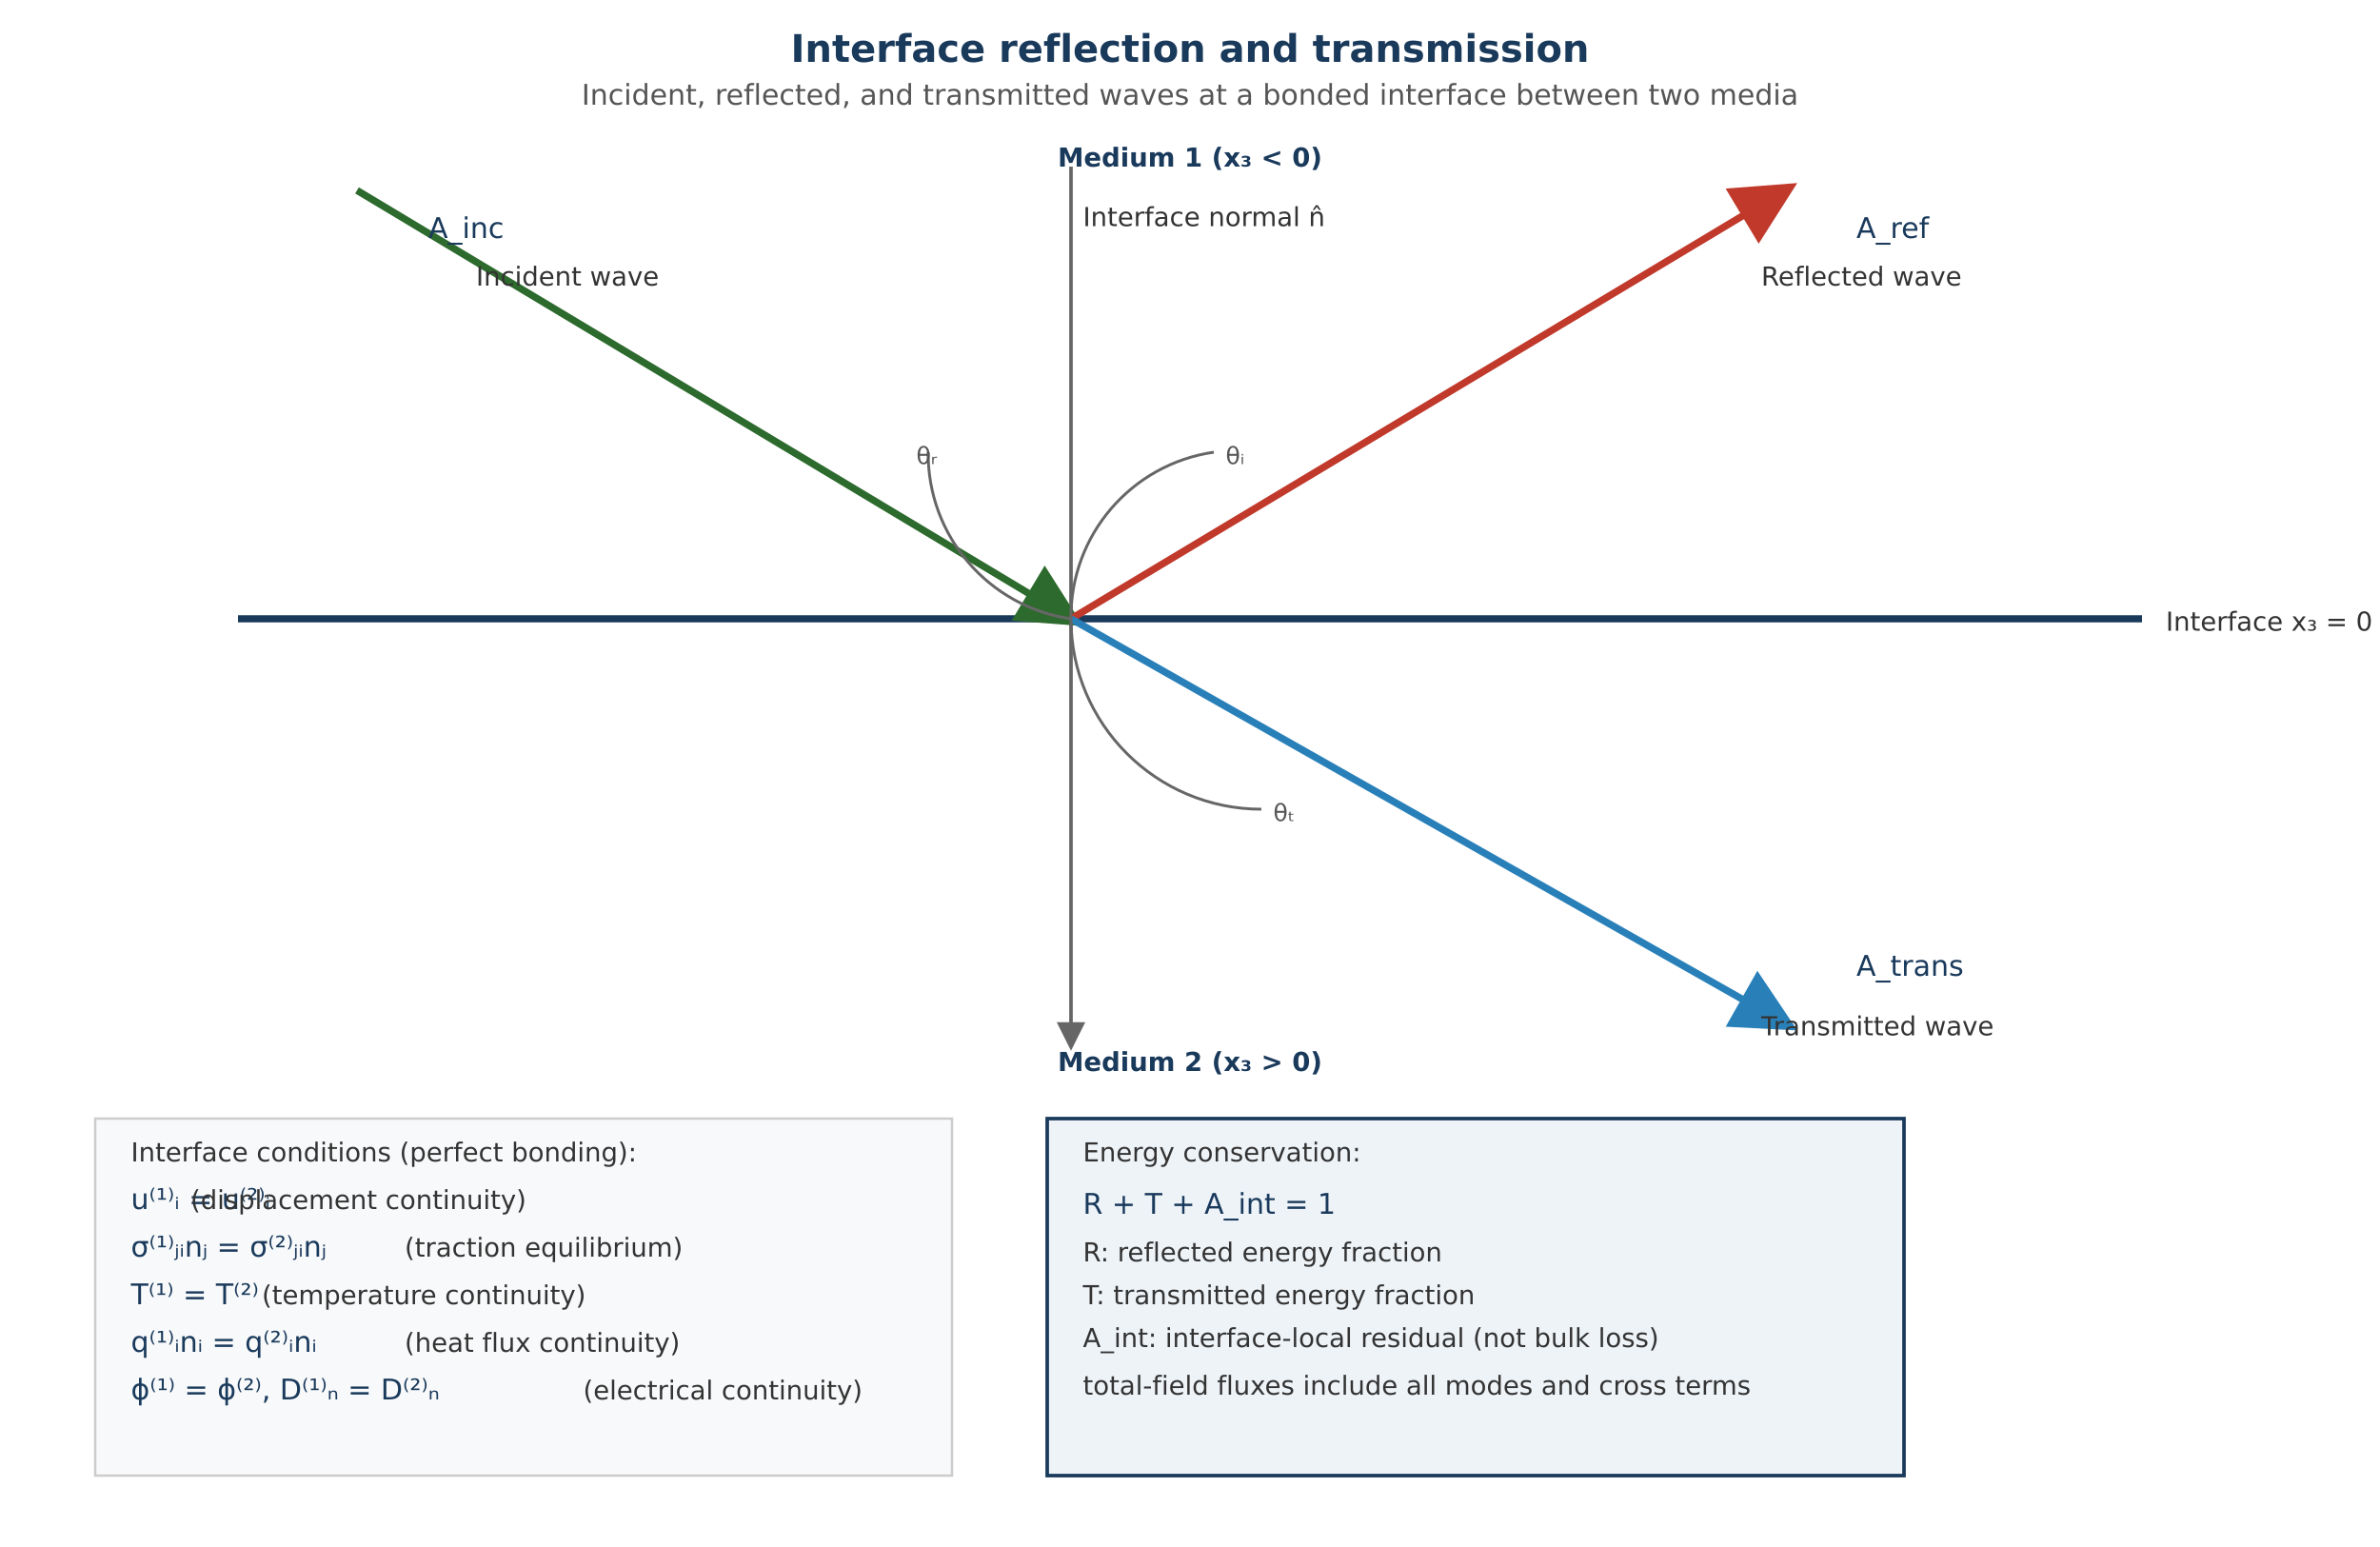
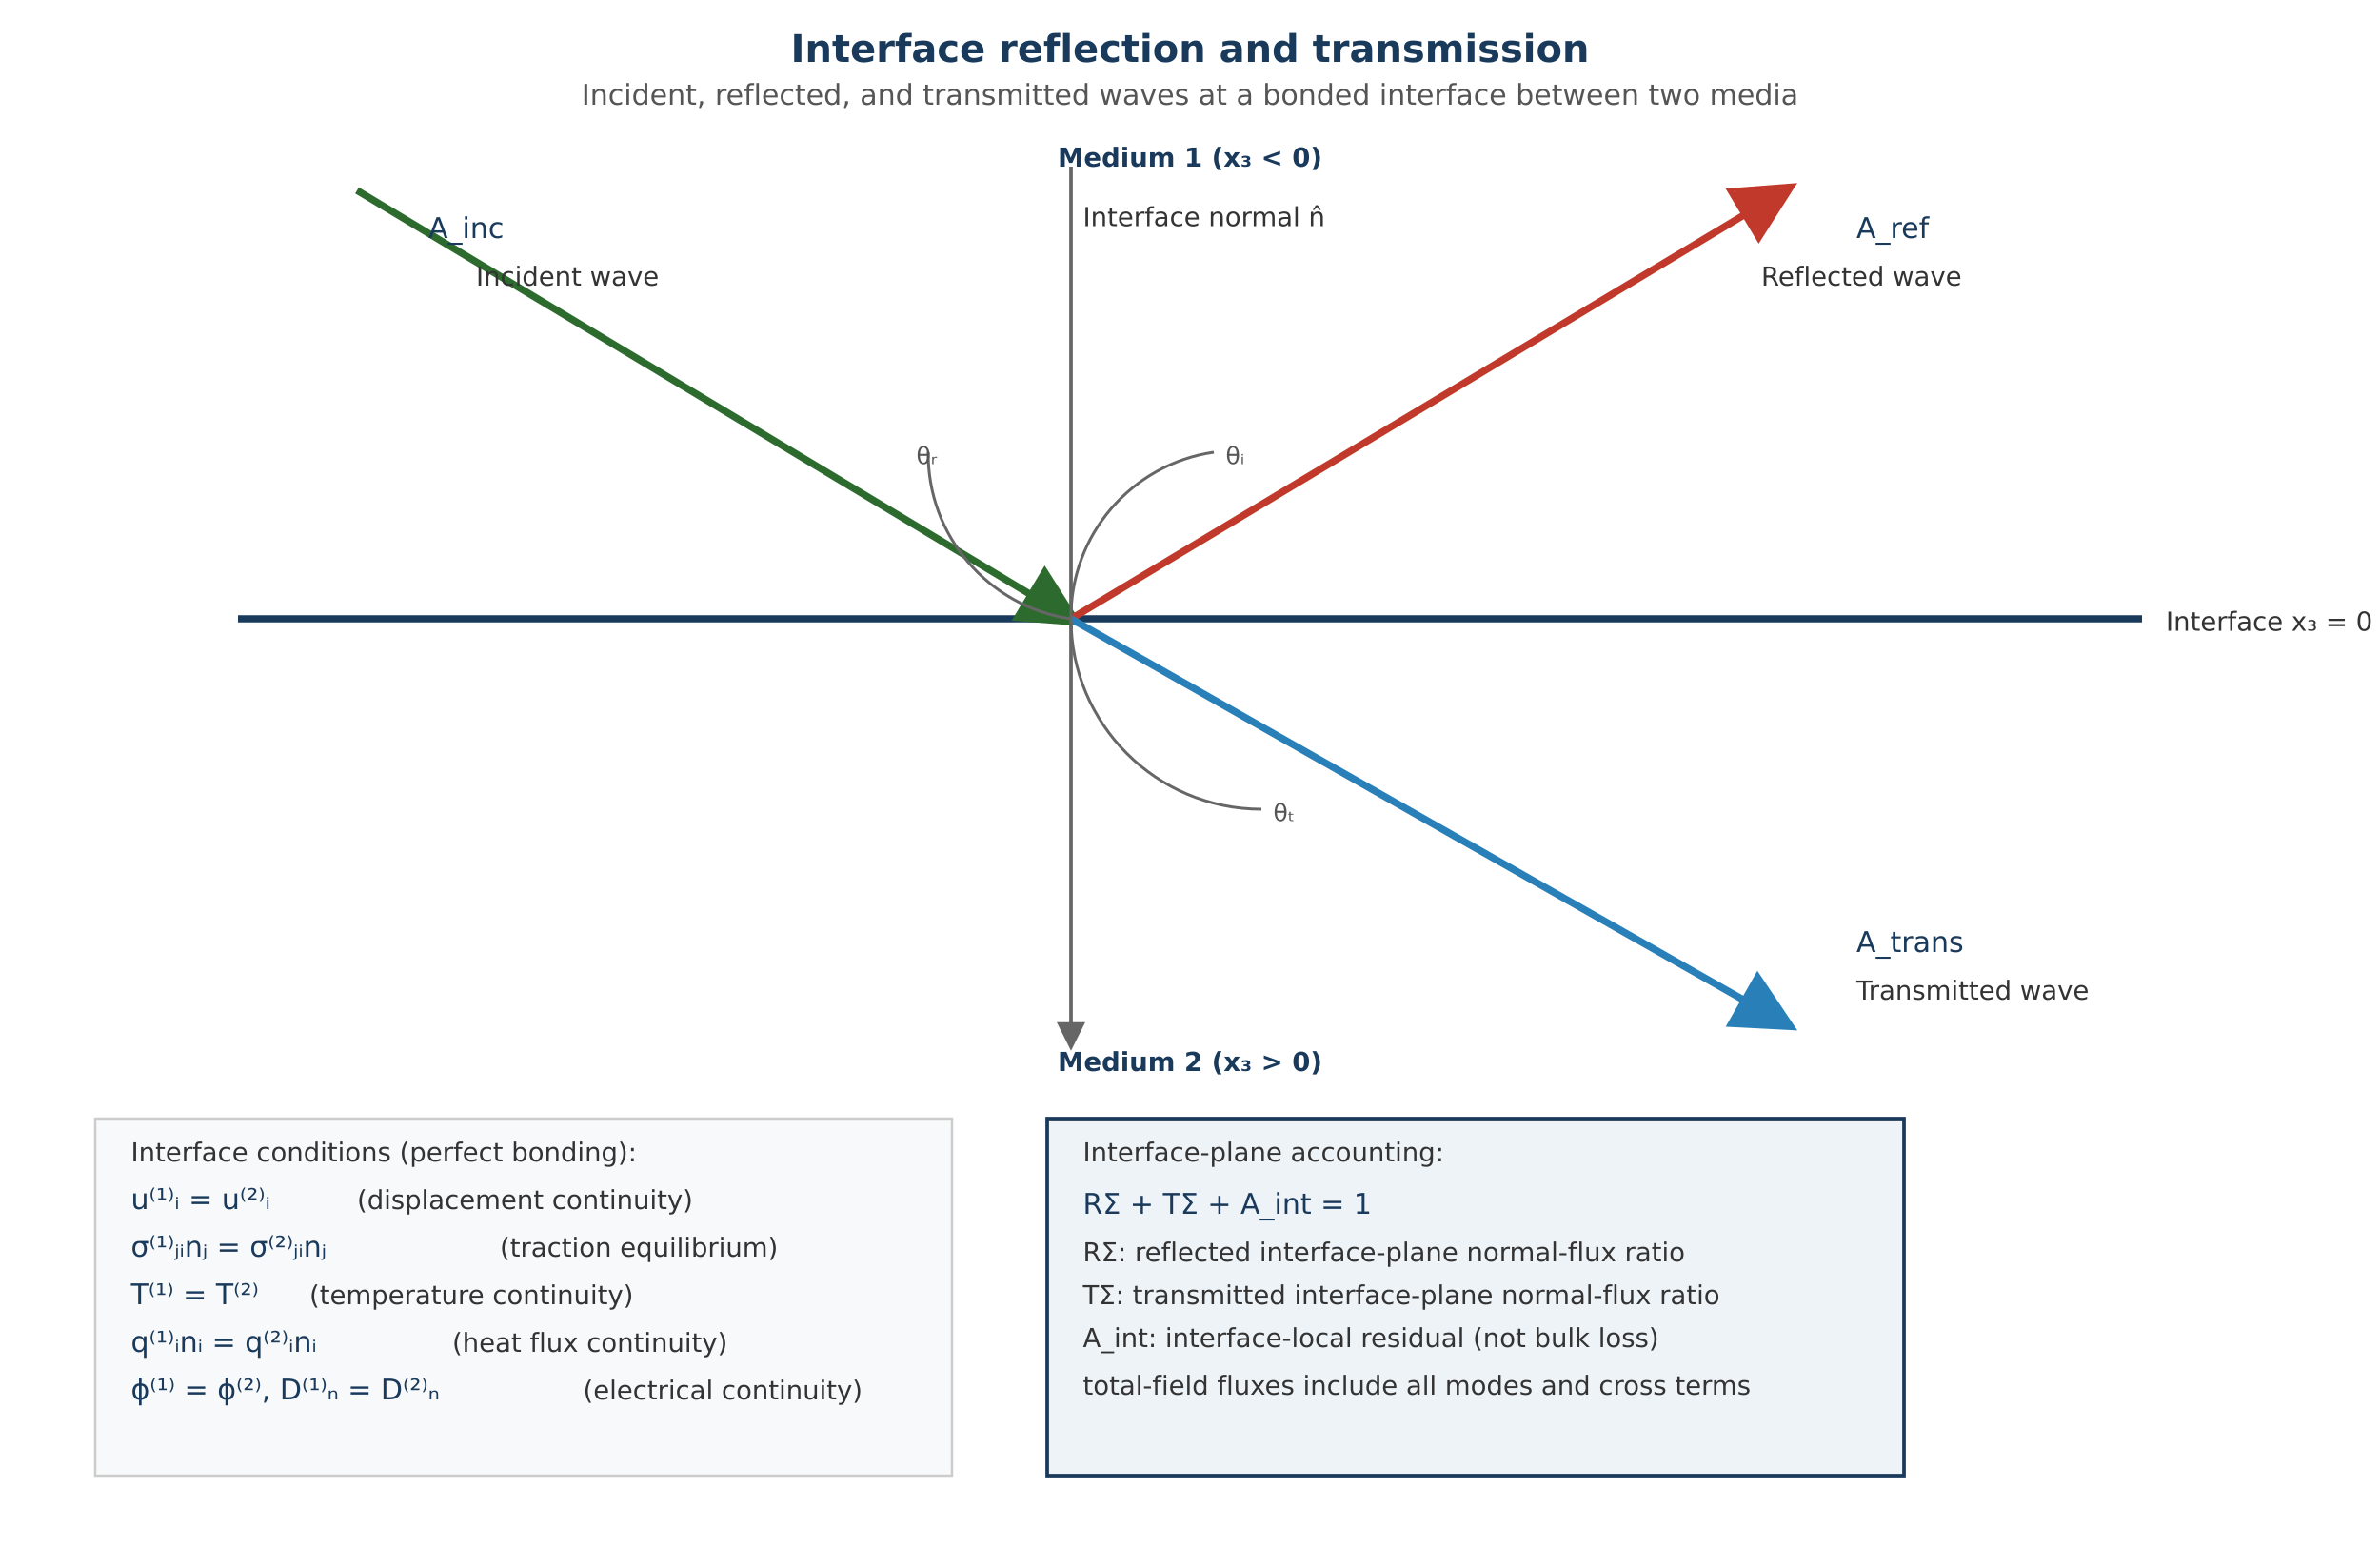
<svg xmlns="http://www.w3.org/2000/svg" width="1000" height="650" viewBox="0 0 1000 650">
  <defs>
    <style>
      .title { font: 700 16px 'DejaVu Sans', sans-serif; fill: #1a3a5c; }
      .subtitle { font: 12px 'DejaVu Sans', sans-serif; fill: #555; }
      .label { font: 11px 'DejaVu Sans', sans-serif; fill: #333; }
      .math { font: 12px 'DejaVu Sans', monospace; fill: #1a3a5c; }
      .interface { stroke: #1a3a5c; stroke-width: 3; fill: none; }
      .ray-inc { stroke: #2d6a2d; stroke-width: 3; fill: none; marker-end: url(#arrow-inc); }
      .ray-ref { stroke: #c0392b; stroke-width: 3; fill: none; marker-end: url(#arrow-ref); }
      .ray-trans { stroke: #2980b9; stroke-width: 3; fill: none; marker-end: url(#arrow-trans); }
      .normal { stroke: #666; stroke-width: 1.5; fill: #666; marker-end: url(#arrow-normal); }
      .arc { stroke: #666; stroke-width: 1.2; fill: none; }
      .angle-label { font: 10px 'DejaVu Sans', sans-serif; fill: #555; }
      .medium { font: 700 11px 'DejaVu Sans', sans-serif; fill: #1a3a5c; }
    </style>
    <marker id="arrow-inc" markerWidth="9" markerHeight="9" refX="7" refY="4.5" orient="auto">
      <polygon points="0,0 9,4.5 0,9" fill="#2d6a2d" />
    </marker>
    <marker id="arrow-ref" markerWidth="9" markerHeight="9" refX="7" refY="4.5" orient="auto">
      <polygon points="0,0 9,4.5 0,9" fill="#c0392b" />
    </marker>
    <marker id="arrow-trans" markerWidth="9" markerHeight="9" refX="7" refY="4.5" orient="auto">
      <polygon points="0,0 9,4.5 0,9" fill="#2980b9" />
    </marker>
    <marker id="arrow-normal" markerWidth="8" markerHeight="8" refX="7" refY="4" orient="auto">
      <polygon points="0,0 8,4 0,8" fill="#666" />
    </marker>
  </defs>
  <rect width="1000" height="650" fill="white" />
  <text x="500" y="26" class="title" text-anchor="middle">Interface reflection and transmission</text>
  <text x="500" y="44" class="subtitle" text-anchor="middle">Incident, reflected, and transmitted waves at a bonded interface between two media</text>
  <line x1="100" y1="260" x2="900" y2="260" class="interface" />
  <text x="910" y="265" class="label">Interface x₃ = 0</text>
  <text x="500" y="70" class="medium" text-anchor="middle">Medium 1 (x₃ &lt; 0)</text>
  <text x="500" y="450" class="medium" text-anchor="middle">Medium 2 (x₃ &gt; 0)</text>
  <line x1="450" y1="70" x2="450" y2="440" class="normal" />
  <text x="455" y="95" class="label" font-size="10">Interface normal n̂</text>
  <path d="M 150 80 L 450 260" class="ray-inc" />
  <text x="180" y="100" class="math" font-size="12">A_inc</text>
  <text x="200" y="120" class="label" font-size="10">Incident wave</text>
  <path d="M 450 260 L 750 80" class="ray-ref" />
  <text x="780" y="100" class="math" font-size="12">A_ref</text>
  <text x="740" y="120" class="label" font-size="10">Reflected wave</text>
  <path d="M 450 260 L 750 430" class="ray-trans" />
-   <text x="780" y="410" class="math" font-size="12">A_trans</text>
-   <text x="740" y="435" class="label" font-size="10">Transmitted wave</text>
+   <text x="780" y="400" class="math" font-size="12">A_trans</text>
+   <text x="780" y="420" class="label" font-size="10">Transmitted wave</text>
  <path d="M 450 260 A 70 70 0 0 1 510 190" class="arc" />
  <text x="515" y="195" class="angle-label" font-size="11">θᵢ</text>
  <path d="M 450 260 A 70 70 0 0 1 390 190" class="arc" />
  <text x="385" y="195" class="angle-label" font-size="11">θᵣ</text>
  <path d="M 450 260 A 80 80 0 0 0 530 340" class="arc" />
  <text x="535" y="345" class="angle-label" font-size="11">θₜ</text>
  <rect x="40" y="470" width="360" height="150" fill="#f8f9fa" stroke="#cccccc" stroke-width="1" />
  <text x="55" y="488" class="label" font-weight="bold">Interface conditions (perfect bonding):</text>
  <text x="55" y="508" class="math" font-size="10">u⁽¹⁾ᵢ = u⁽²⁾ᵢ</text>
-   <text x="80" y="508" class="label" font-size="10">(displacement continuity)</text>
+   <text x="150" y="508" class="label" font-size="10">(displacement continuity)</text>
  <text x="55" y="528" class="math" font-size="10">σ⁽¹⁾ⱼᵢnⱼ = σ⁽²⁾ⱼᵢnⱼ</text>
-   <text x="170" y="528" class="label" font-size="10">(traction equilibrium)</text>
+   <text x="210" y="528" class="label" font-size="10">(traction equilibrium)</text>
  <text x="55" y="548" class="math" font-size="10">T⁽¹⁾ = T⁽²⁾</text>
-   <text x="110" y="548" class="label" font-size="10">(temperature continuity)</text>
+   <text x="130" y="548" class="label" font-size="10">(temperature continuity)</text>
  <text x="55" y="568" class="math" font-size="10">q⁽¹⁾ᵢnᵢ = q⁽²⁾ᵢnᵢ</text>
-   <text x="170" y="568" class="label" font-size="10">(heat flux continuity)</text>
+   <text x="190" y="568" class="label" font-size="10">(heat flux continuity)</text>
  <text x="55" y="588" class="math" font-size="10">ϕ⁽¹⁾ = ϕ⁽²⁾, D⁽¹⁾ₙ = D⁽²⁾ₙ</text>
  <text x="245" y="588" class="label" font-size="10">(electrical continuity)</text>
  <rect x="440" y="470" width="360" height="150" fill="#eef3f8" stroke="#1a3a5c" stroke-width="1.5" />
-   <text x="455" y="488" class="label" font-weight="bold">Energy conservation:</text>
-   <text x="455" y="510" class="math" font-size="13">R + T + A_int = 1</text>
-   <text x="455" y="530" class="label" font-size="10">R: reflected energy fraction</text>
-   <text x="455" y="548" class="label" font-size="10">T: transmitted energy fraction</text>
+   <text x="455" y="488" class="label" font-weight="bold">Interface-plane accounting:</text>
+   <text x="455" y="510" class="math" font-size="13">RΣ + TΣ + A_int = 1</text>
+   <text x="455" y="530" class="label" font-size="10">RΣ: reflected interface-plane normal-flux ratio</text>
+   <text x="455" y="548" class="label" font-size="10">TΣ: transmitted interface-plane normal-flux ratio</text>
  <text x="455" y="566" class="label" font-size="10">A_int: interface-local residual (not bulk loss)</text>
  <text x="455" y="586" class="label" font-size="10">total-field fluxes include all modes and cross terms</text>
</svg>
